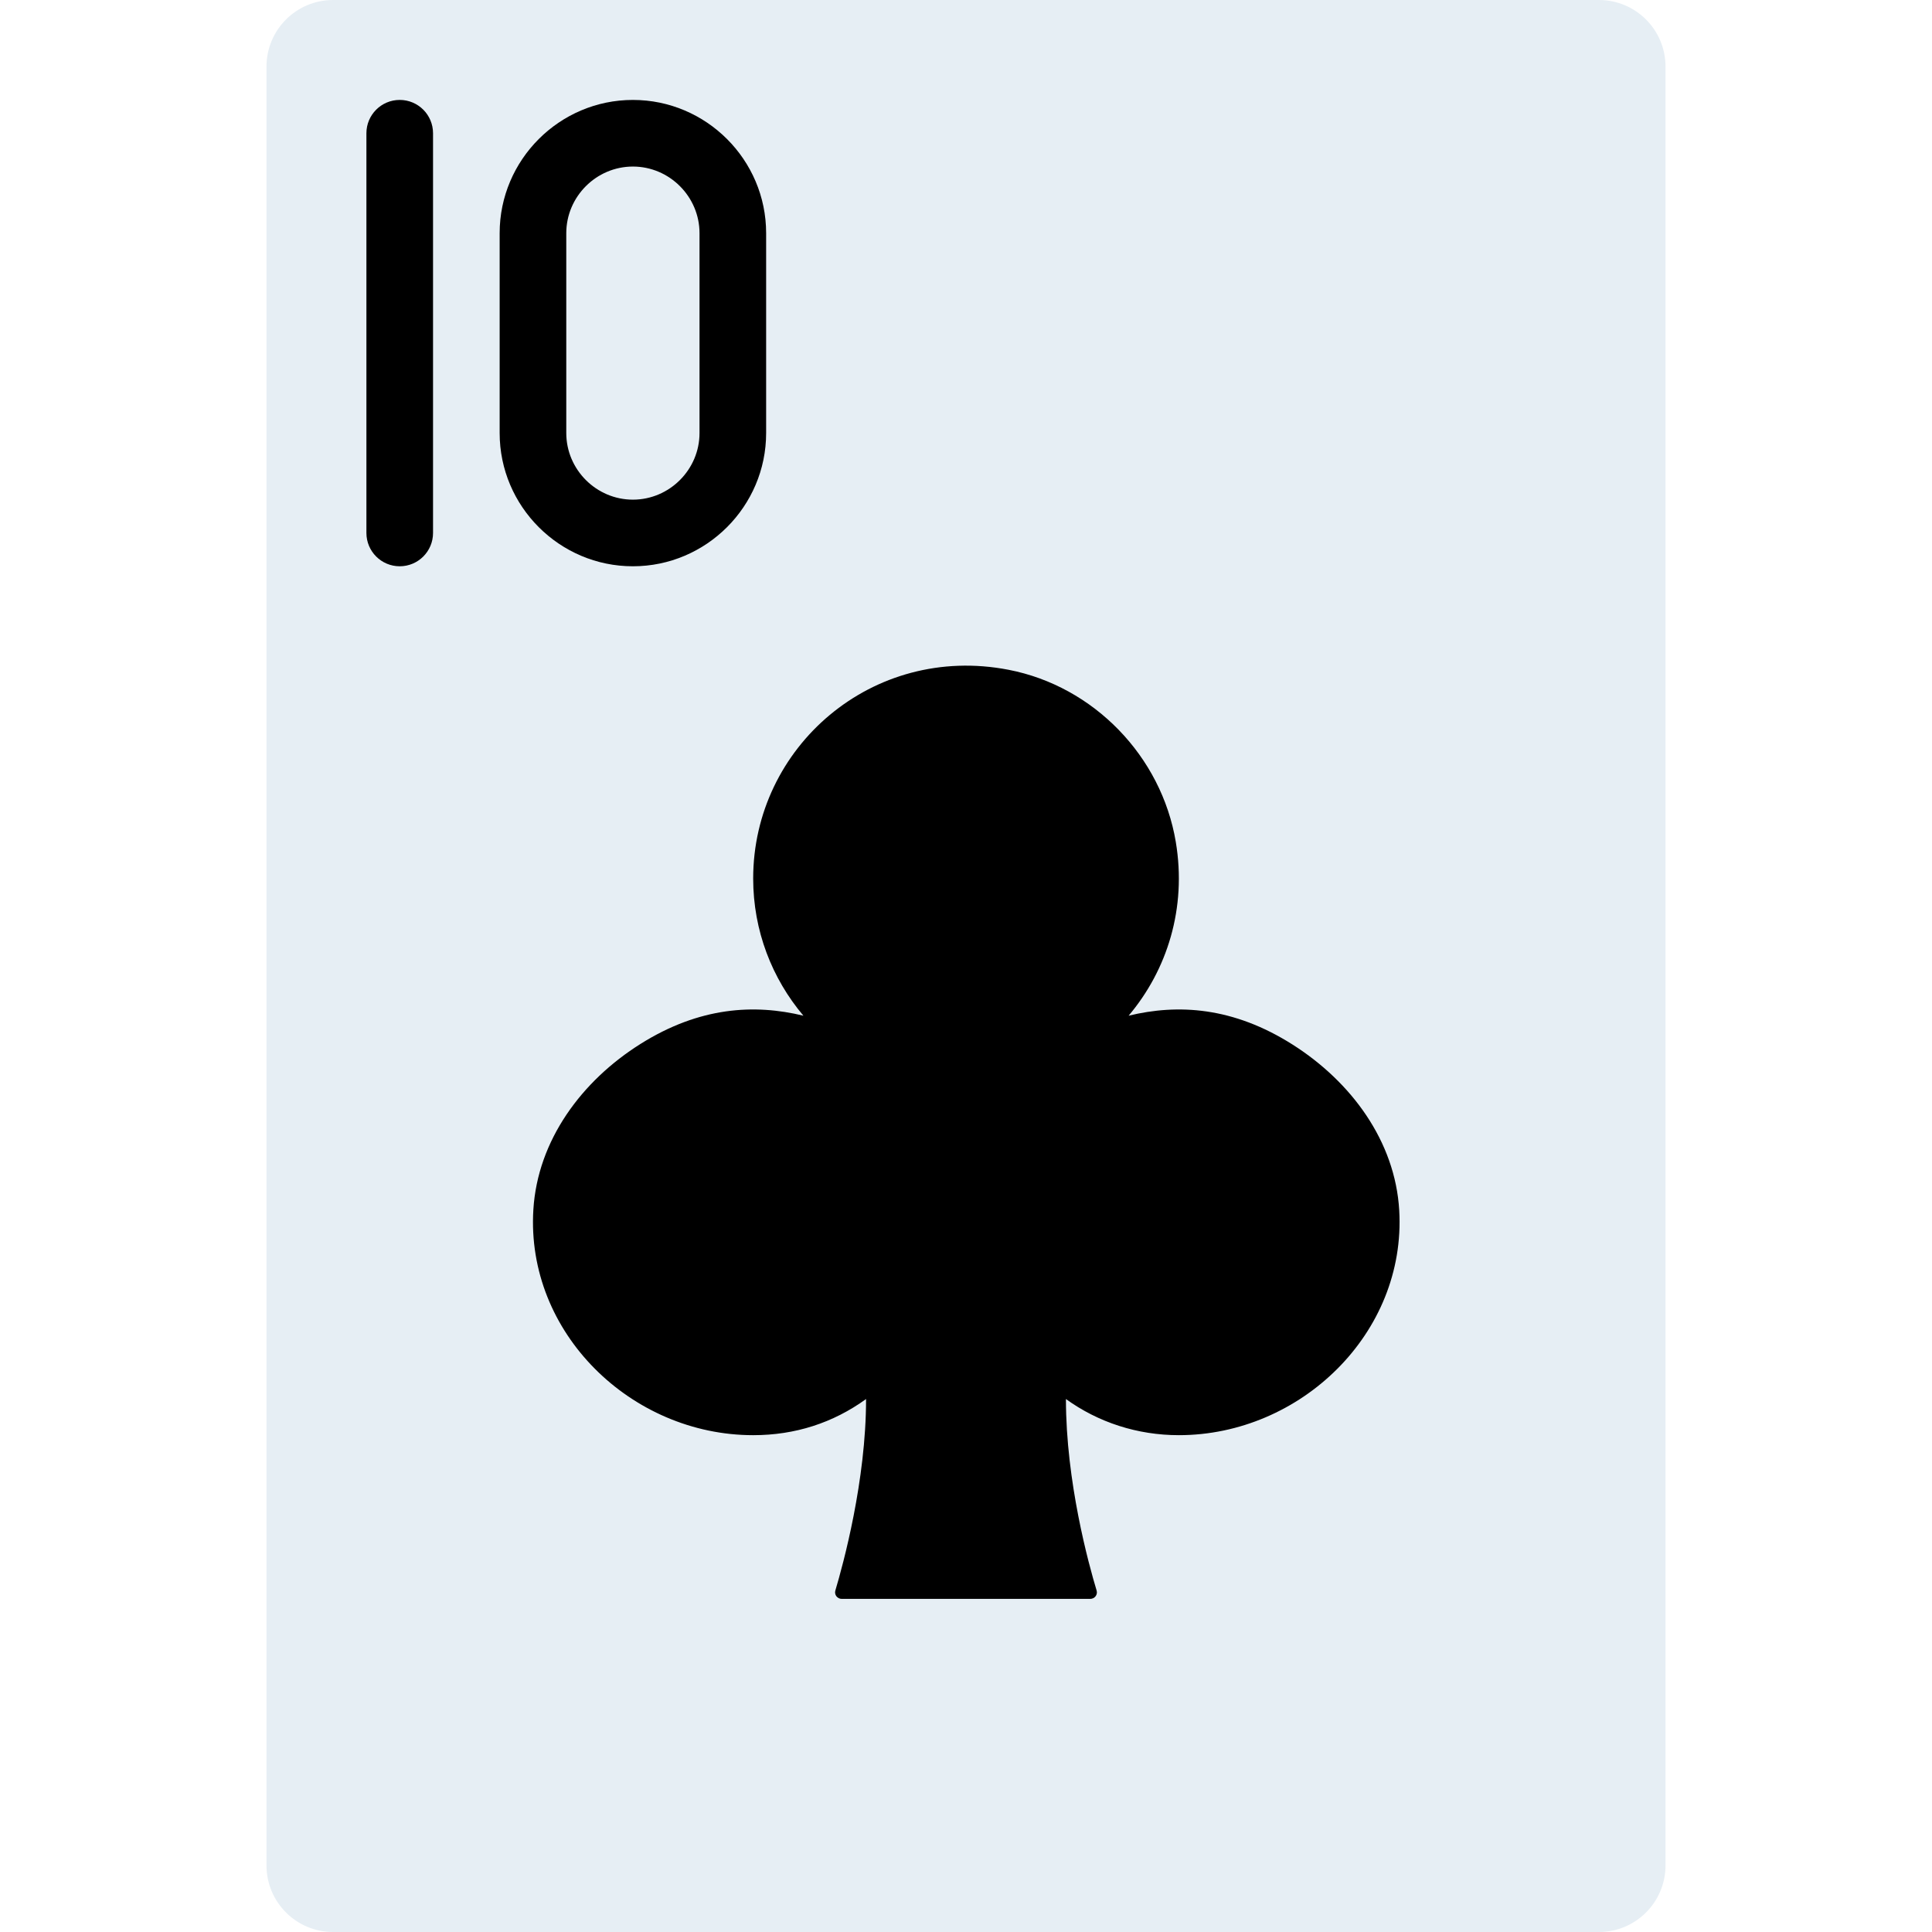
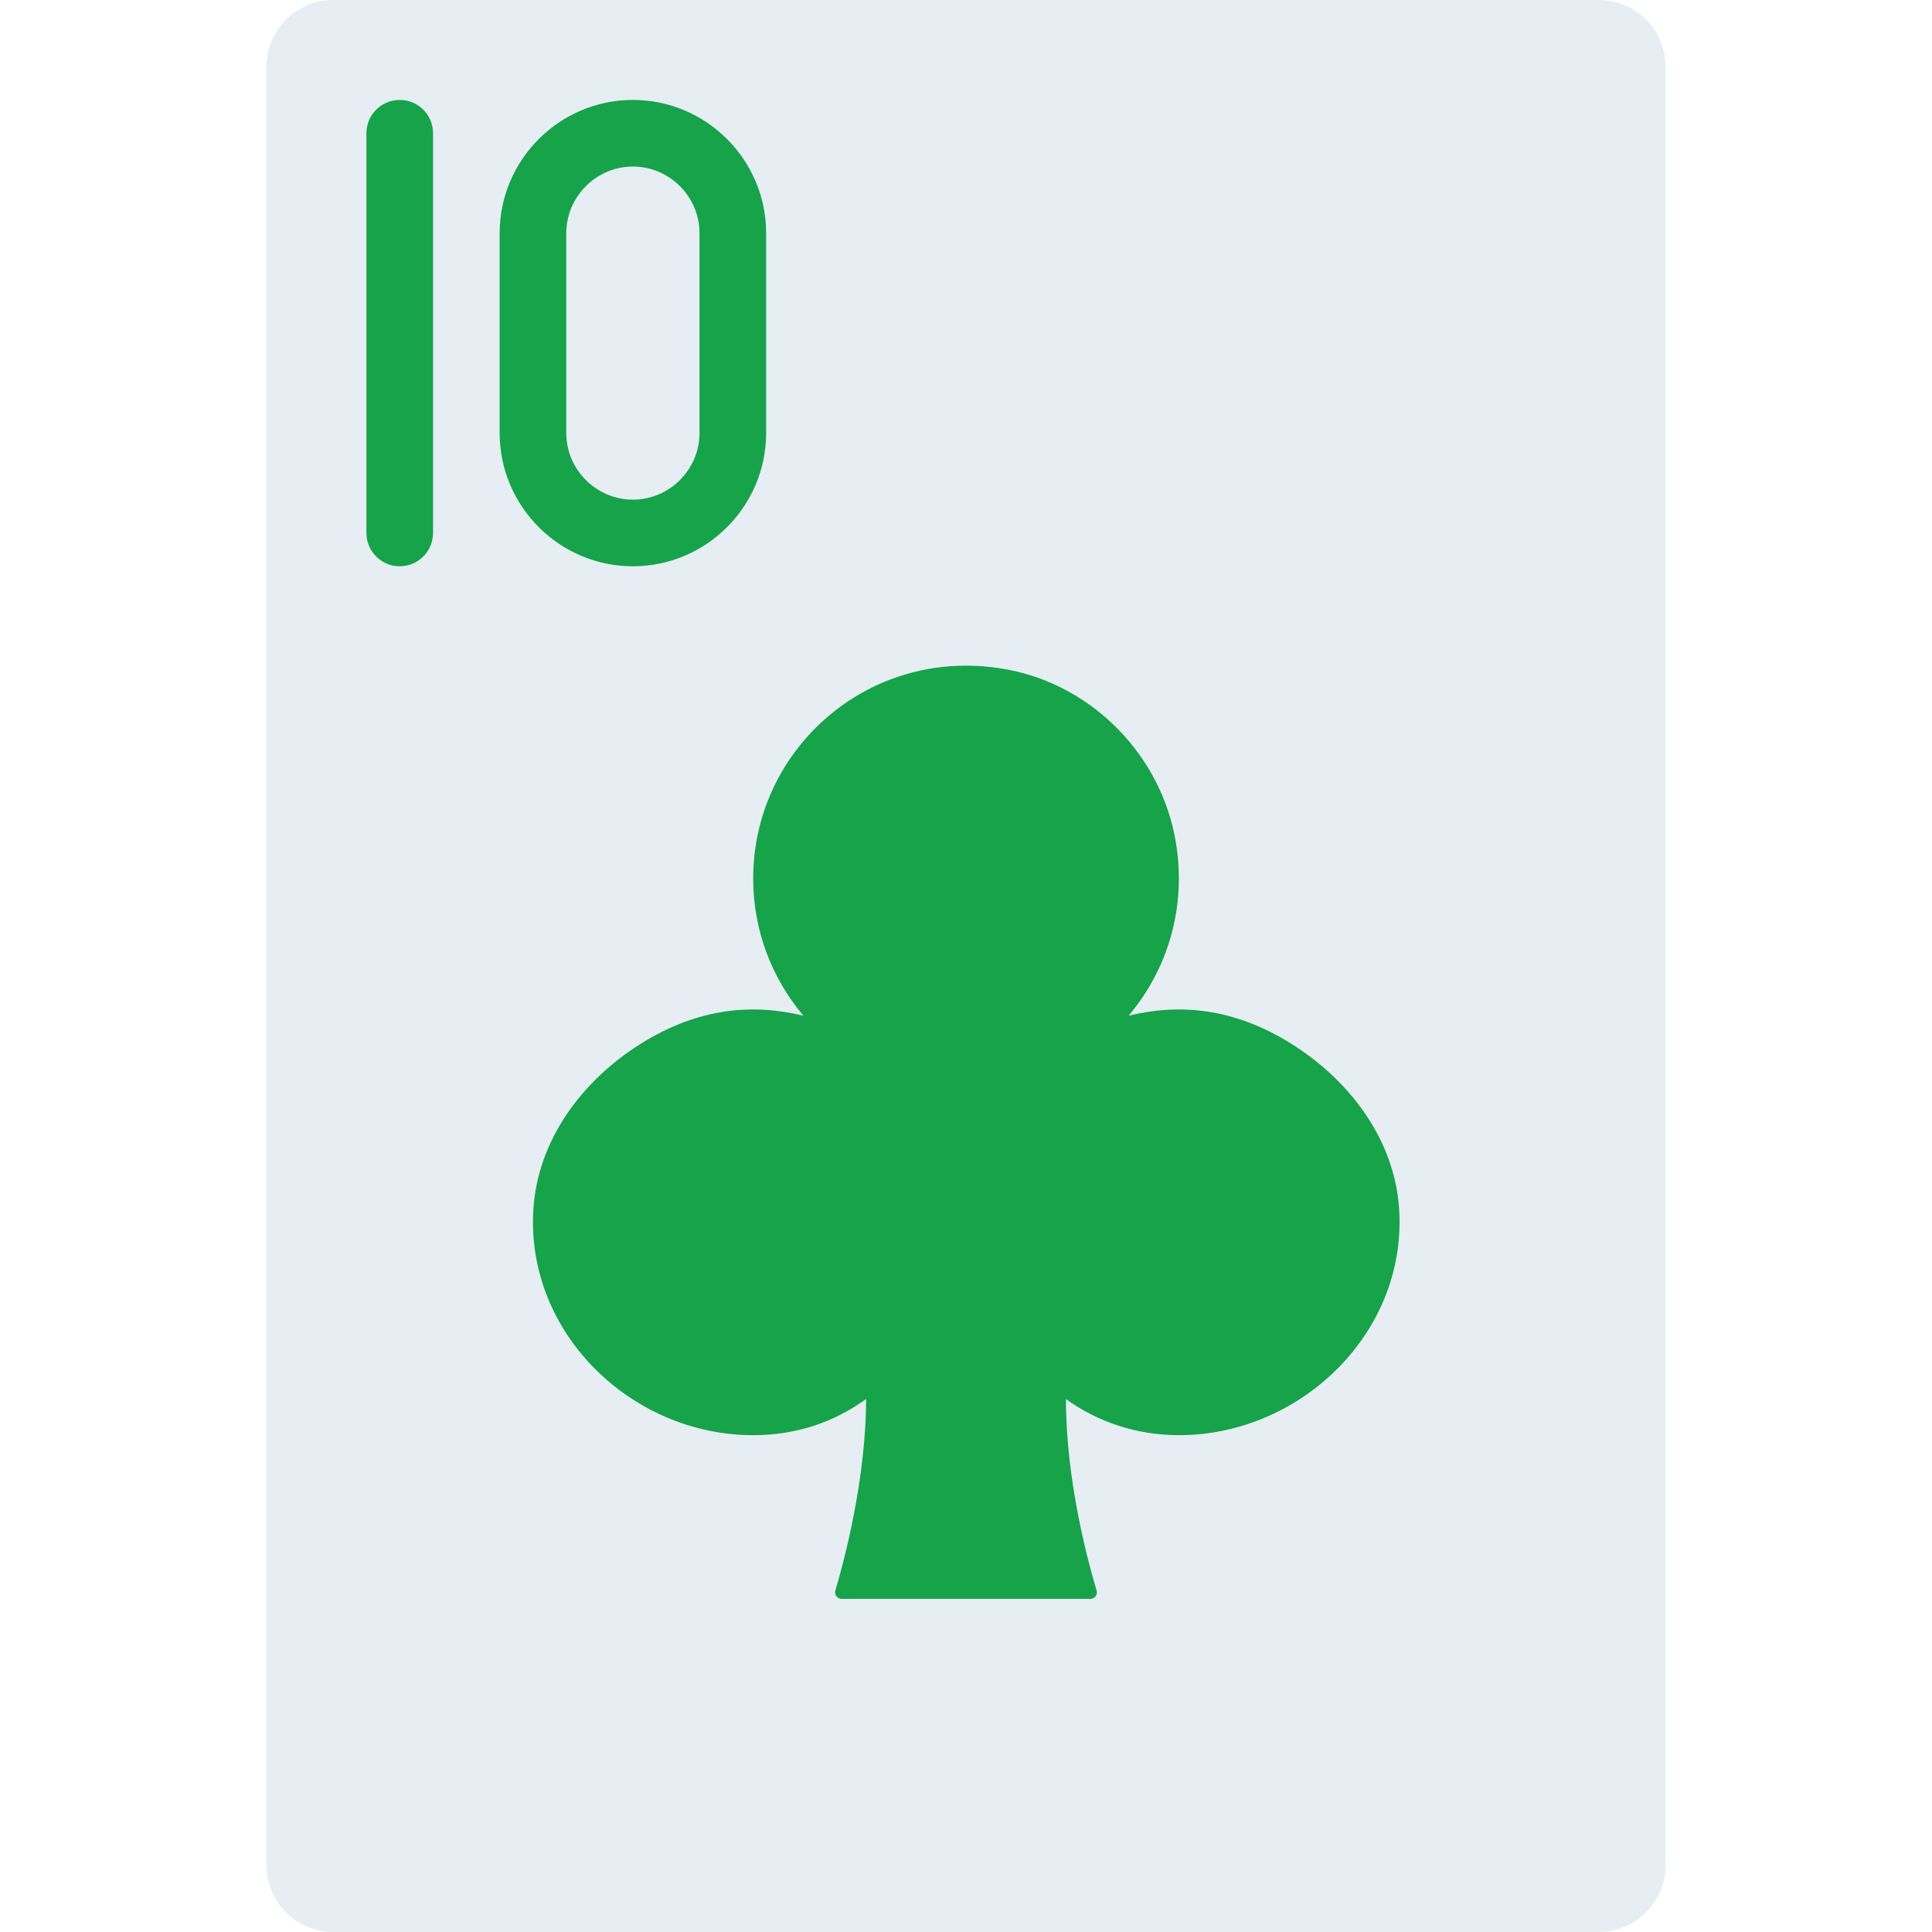
<svg xmlns="http://www.w3.org/2000/svg" height="800px" width="800px" version="1.1" id="Layer_1" viewBox="0 0 512 512" xml:space="preserve">
  <g>
    <path style="fill:#E6EEF4;" d="M423.724,0H88.276c-9.754,0-17.655,7.901-17.655,17.655v476.69c0,9.754,7.901,17.655,17.655,17.655   h335.448c9.754,0,17.655-7.901,17.655-17.655V17.655C441.379,7.901,433.479,0,423.724,0" />
    <g>
-       <path d="M282.483,370.759c0,21.91,6.038,43.82,8.13,50.732c0.344,1.139-0.521,2.233-1.704,2.233h-65.827    c-1.183,0-2.039-1.095-1.704-2.225c2.074-6.947,8.139-29.096,8.139-50.741c-8.73,6.321-18.803,9.578-29.917,9.578    c-32.274,0-60.275-27.101-58.253-59.78c1.13-18.379,12.835-34.145,28.425-43.926c15.651-9.825,30.164-10.611,43.14-7.459    c-8.298-9.825-13.312-22.502-13.312-36.361c0-34.834,31.576-62.296,67.663-55.314c22.59,4.361,40.536,22.925,44.332,45.612    c2.948,17.602-2.304,33.986-12.5,46.062c13.065-3.169,27.692-2.348,43.467,7.662c15.519,9.852,27.18,25.582,28.248,43.926    c1.889,32.591-26.2,59.577-58.403,59.577C301.444,380.337,291.046,376.947,282.483,370.759" />
-       <path d="M97.103,141.241c0,4.875,3.952,8.828,8.828,8.828c4.875,0,8.828-3.952,8.828-8.828V35.31c0-4.875-3.952-8.828-8.828-8.828    c-4.875,0-8.828,3.952-8.828,8.828V141.241z" />
-       <path d="M132.414,61.793v52.966c0,19.441,15.869,35.31,35.31,35.31s35.31-15.869,35.31-35.31V61.793    c0-19.441-15.869-35.31-35.31-35.31S132.414,42.352,132.414,61.793z M185.379,61.793v52.966c0,9.69-7.965,17.655-17.655,17.655    c-9.69,0-17.655-7.965-17.655-17.655V61.793c0-9.69,7.965-17.655,17.655-17.655C177.414,44.138,185.379,52.103,185.379,61.793z" />
+       <path style="fill:#16A34A" d="M282.483,370.759c0,21.91,6.038,43.82,8.13,50.732c0.344,1.139-0.521,2.233-1.704,2.233h-65.827    c-1.183,0-2.039-1.095-1.704-2.225c2.074-6.947,8.139-29.096,8.139-50.741c-8.73,6.321-18.803,9.578-29.917,9.578    c-32.274,0-60.275-27.101-58.253-59.78c1.13-18.379,12.835-34.145,28.425-43.926c15.651-9.825,30.164-10.611,43.14-7.459    c-8.298-9.825-13.312-22.502-13.312-36.361c0-34.834,31.576-62.296,67.663-55.314c22.59,4.361,40.536,22.925,44.332,45.612    c2.948,17.602-2.304,33.986-12.5,46.062c13.065-3.169,27.692-2.348,43.467,7.662c15.519,9.852,27.18,25.582,28.248,43.926    c1.889,32.591-26.2,59.577-58.403,59.577C301.444,380.337,291.046,376.947,282.483,370.759" />
+       <path style="fill:#16A34A" d="M97.103,141.241c0,4.875,3.952,8.828,8.828,8.828c4.875,0,8.828-3.952,8.828-8.828V35.31c0-4.875-3.952-8.828-8.828-8.828    c-4.875,0-8.828,3.952-8.828,8.828V141.241z" />
+       <path style="fill:#16A34A" d="M132.414,61.793v52.966c0,19.441,15.869,35.31,35.31,35.31s35.31-15.869,35.31-35.31V61.793    c0-19.441-15.869-35.31-35.31-35.31S132.414,42.352,132.414,61.793z M185.379,61.793v52.966c0,9.69-7.965,17.655-17.655,17.655    c-9.69,0-17.655-7.965-17.655-17.655V61.793c0-9.69,7.965-17.655,17.655-17.655C177.414,44.138,185.379,52.103,185.379,61.793z" />
    </g>
  </g>
</svg>
